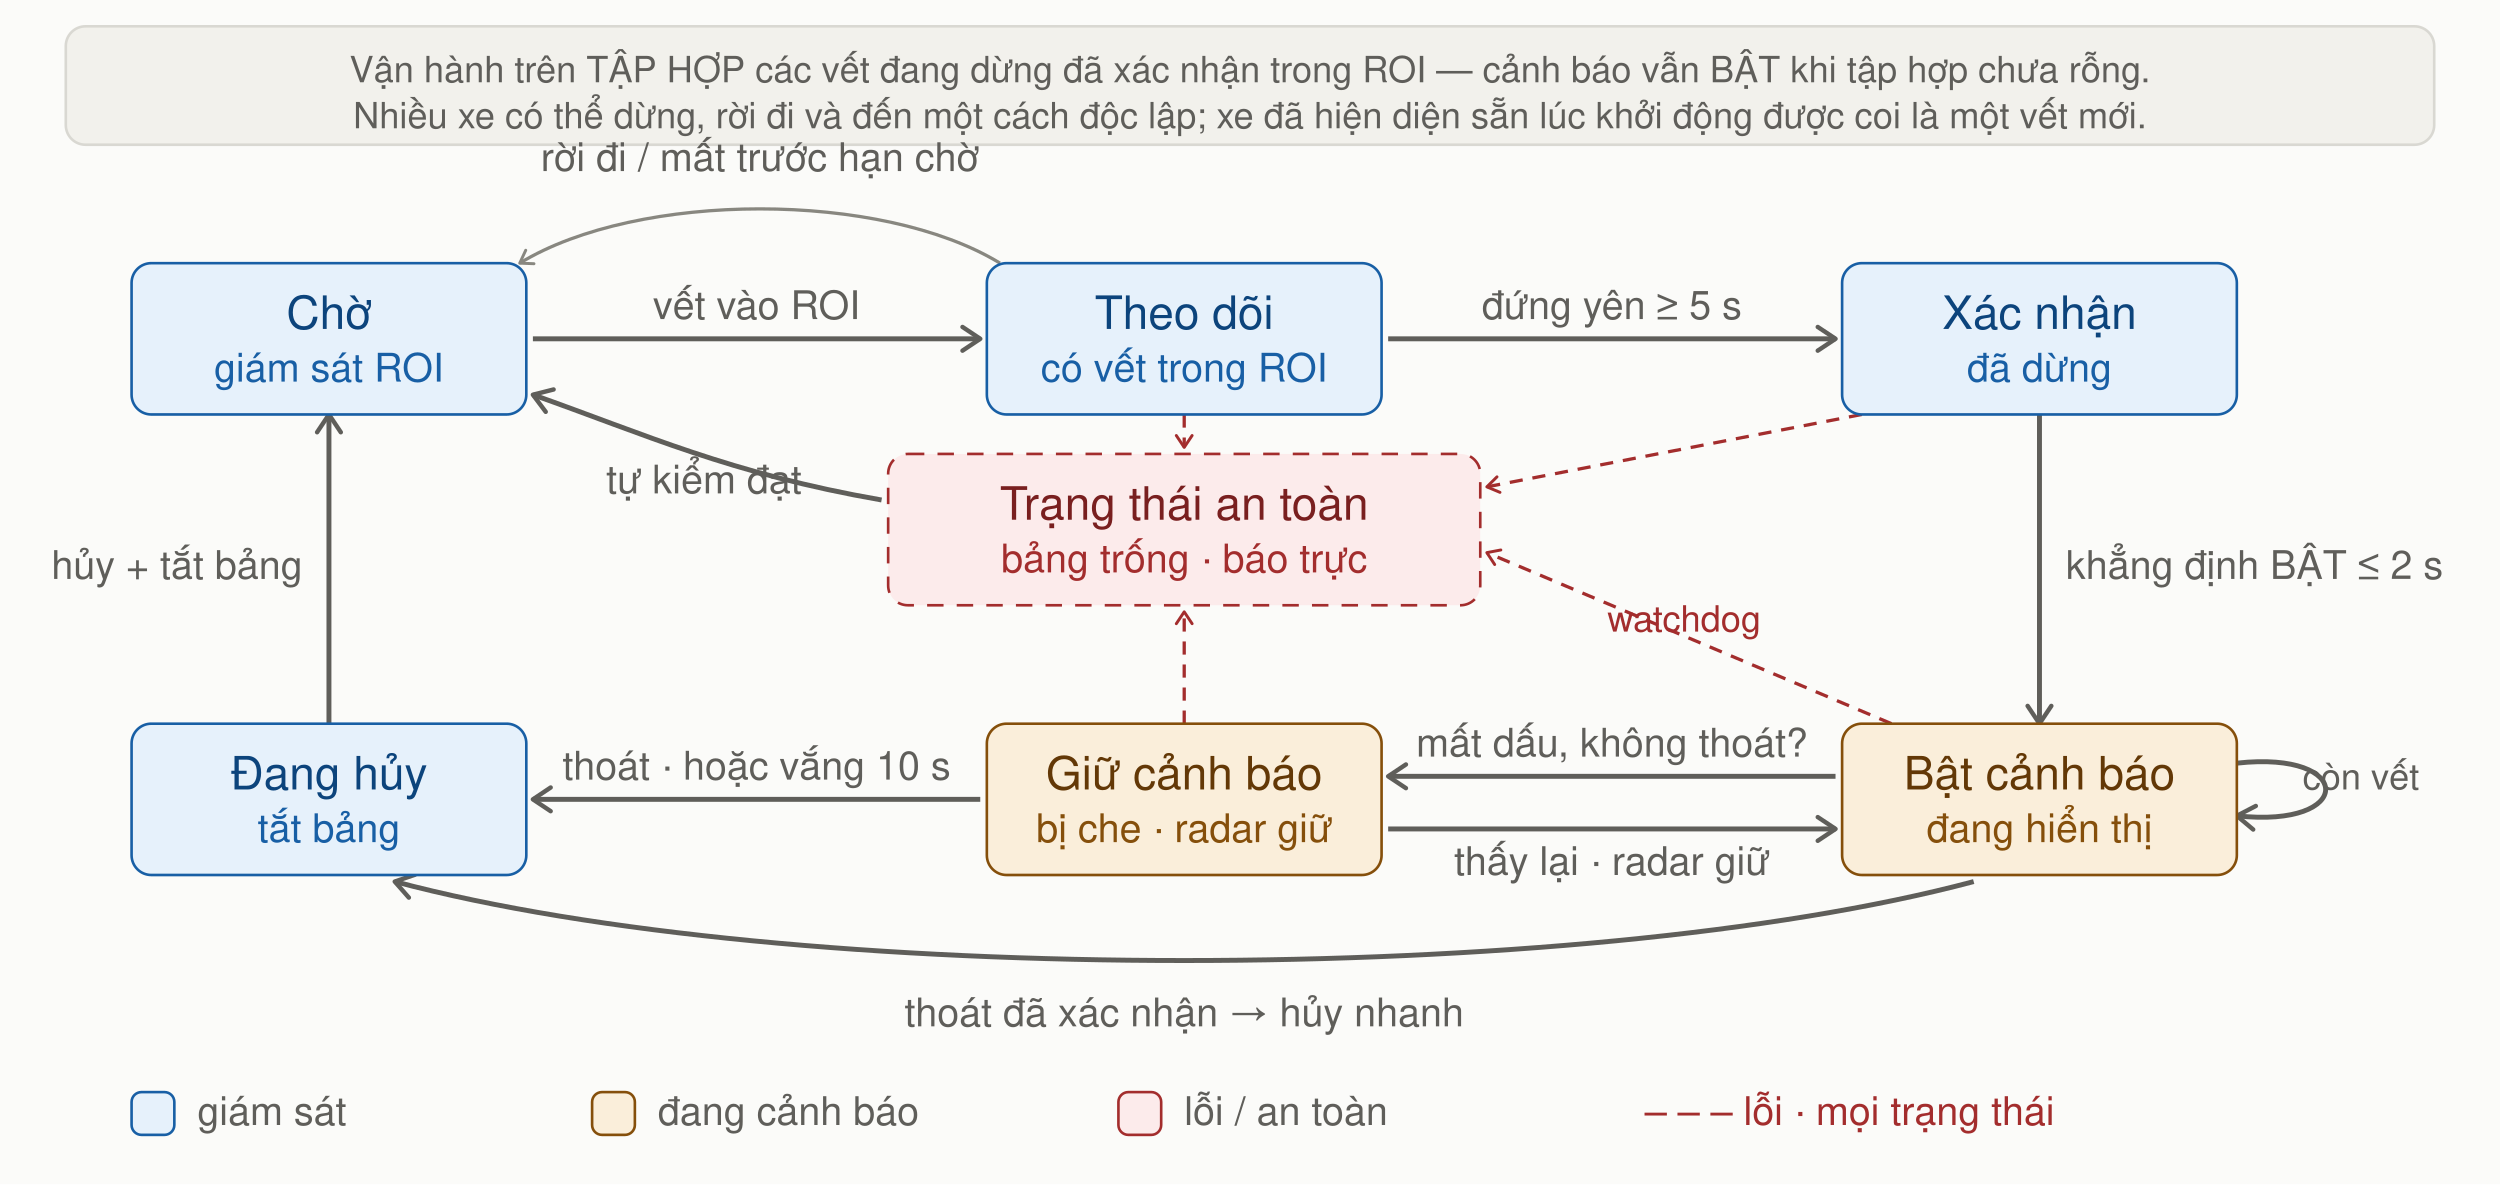
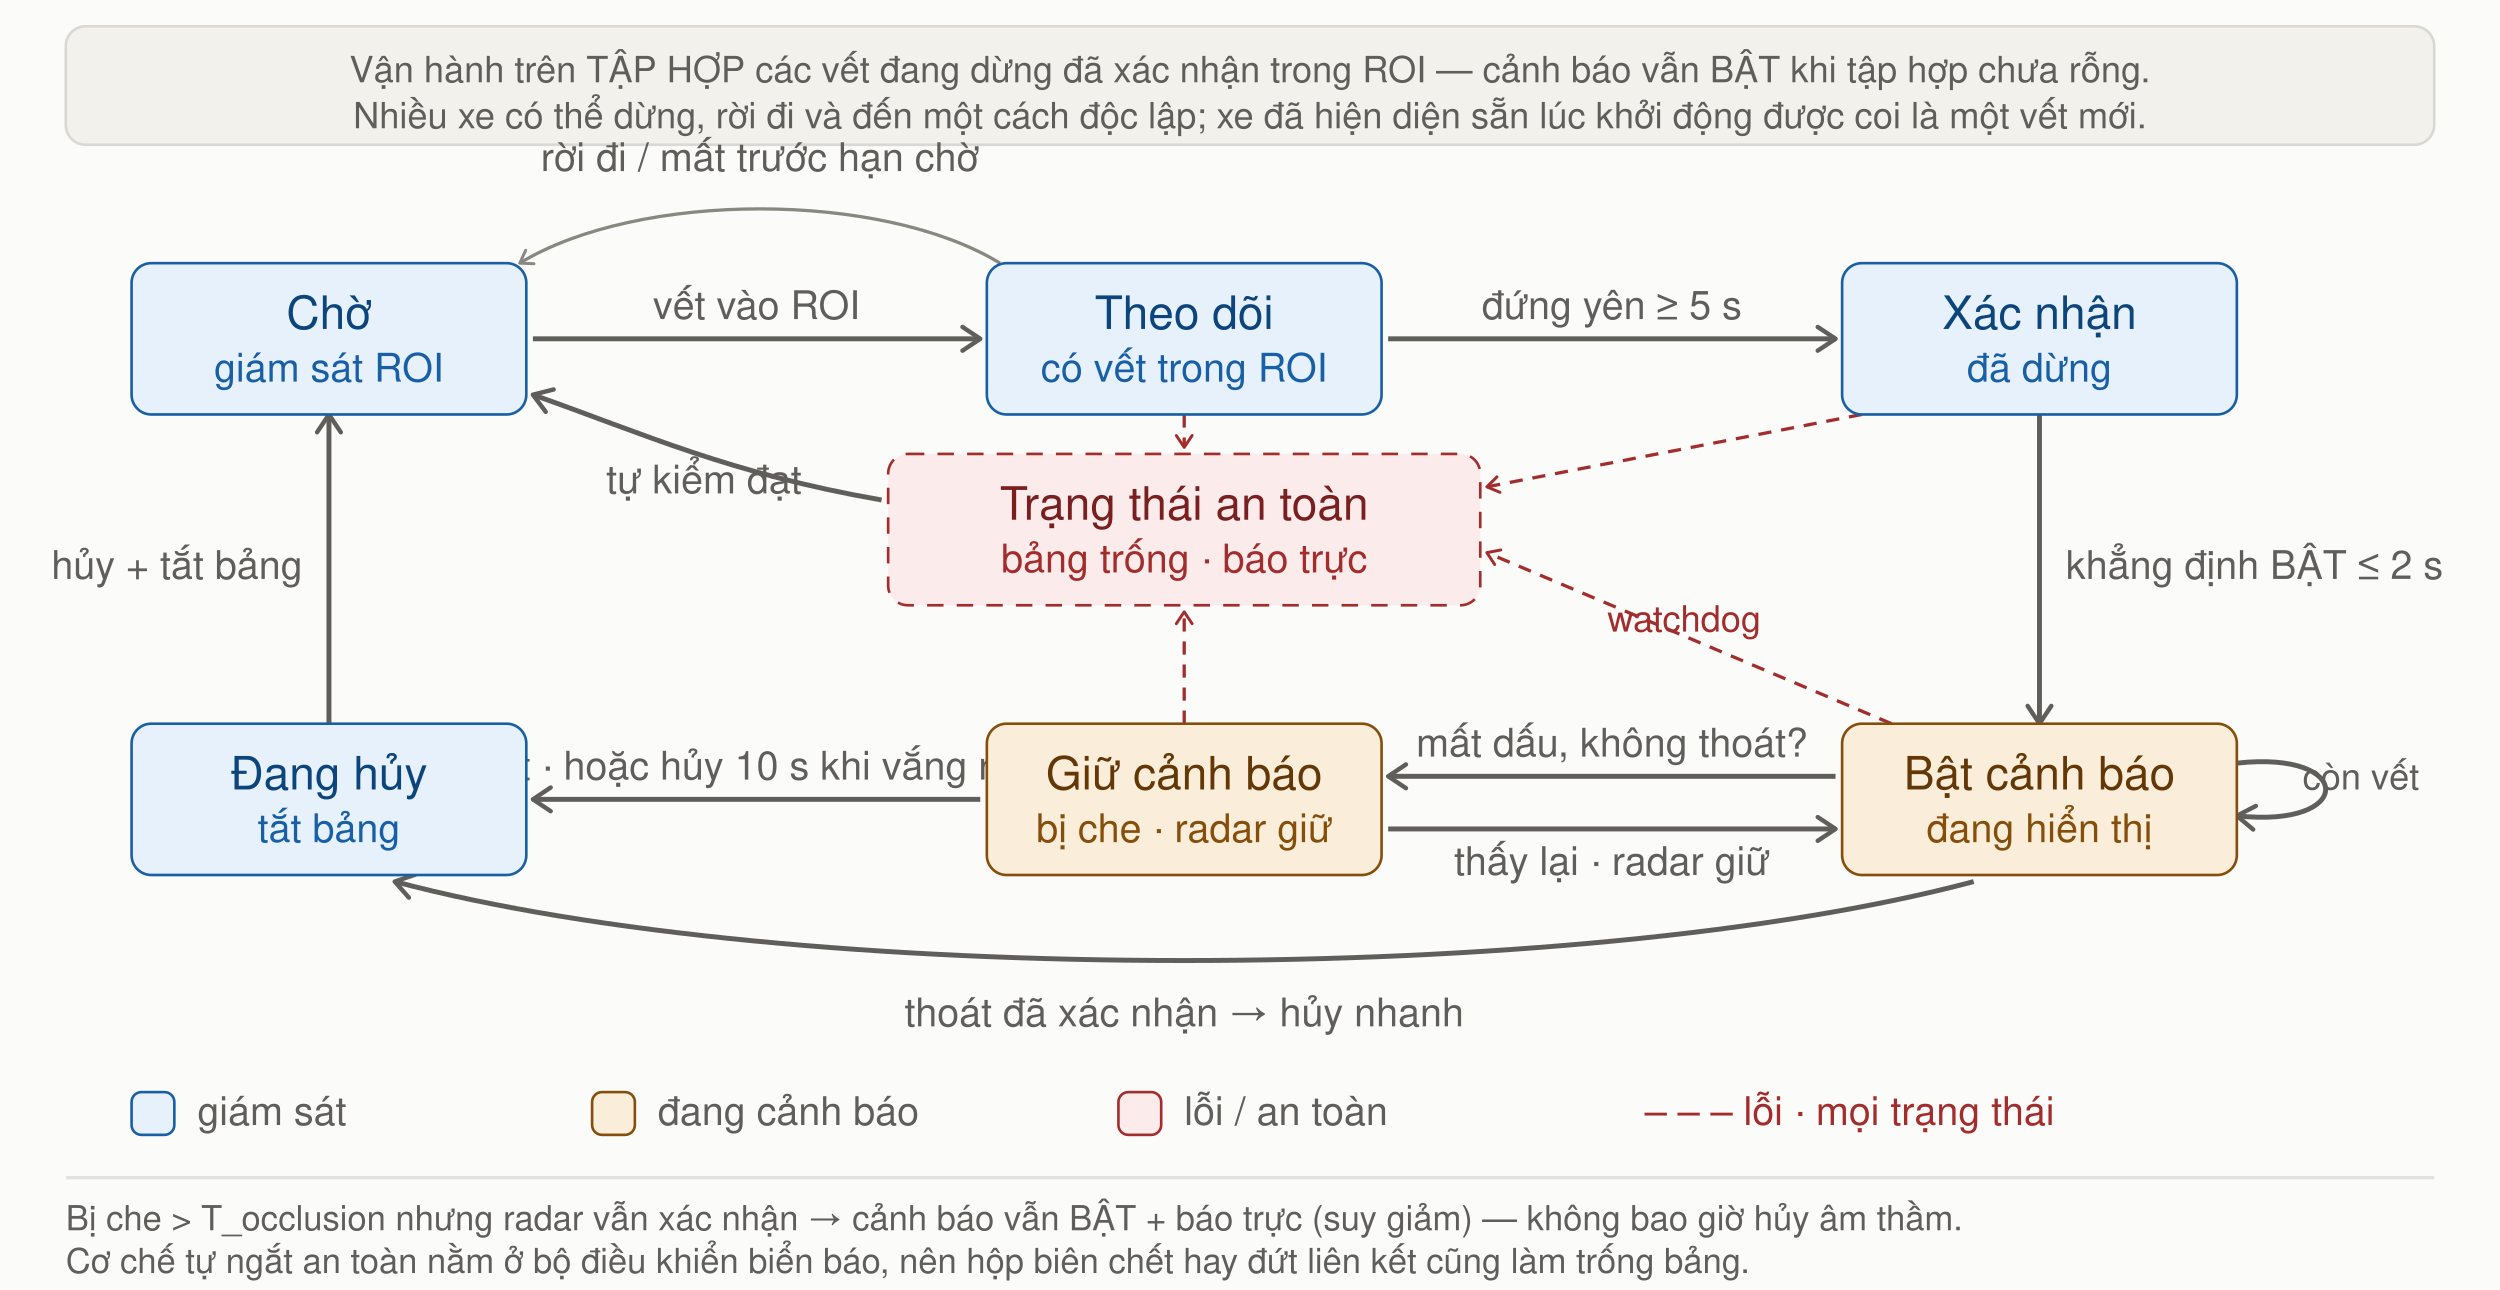
- <svg xmlns="http://www.w3.org/2000/svg" width="100%" viewBox="0 0 760 360" role="img" font-family="'Segoe UI', Helvetica, Arial, sans-serif">
+ <svg xmlns="http://www.w3.org/2000/svg" width="100%" viewBox="0 0 760 392" role="img" font-family="'Segoe UI', Helvetica, Arial, sans-serif">
  <defs>
    <marker id="arrow" viewBox="0 0 10 10" refX="8" refY="5" markerWidth="6" markerHeight="6" orient="auto-start-reverse">
      <path d="M2 1L8 5L2 9" fill="none" stroke="context-stroke" stroke-width="1.5" stroke-linecap="round" stroke-linejoin="round" />
    </marker>
  </defs>
-   <rect x="0" y="0" width="760" height="360" fill="#FBFBF9" />
+   <rect x="0" y="0" width="760" height="392" fill="#FBFBF9" />
  <rect x="20" y="8" width="720" height="36" rx="6" fill="#F2F1EC" stroke="#D9D8D2" stroke-width="0.8" />
  <text x="380" y="25" font-size="11" fill="#5F5E5A" text-anchor="middle">Vận hành trên TẬP HỢP các vết đang dừng đã xác nhận trong ROI — cảnh báo vẫn BẬT khi tập hợp chưa rỗng.</text>
  <text x="380" y="39" font-size="11" fill="#5F5E5A" text-anchor="middle">Nhiều xe có thể dừng, rời đi và đến một cách độc lập; xe đã hiện diện sẵn lúc khởi động được coi là một vết mới.</text>
  <path d="M304 80 C 268 58 194 58 158 80" fill="none" stroke="#888780" stroke-width="1" marker-end="url(#arrow)" />
  <text x="231" y="52" font-size="12" fill="#5F5E5A" text-anchor="middle">rời đi / mất trước hạn chờ</text>
  <line x1="162" y1="103" x2="298" y2="103" stroke="#5F5E5A" stroke-width="1.5" marker-end="url(#arrow)" />
  <text x="230" y="97" font-size="12" fill="#5F5E5A" text-anchor="middle">vết vào ROI</text>
  <line x1="422" y1="103" x2="558" y2="103" stroke="#5F5E5A" stroke-width="1.5" marker-end="url(#arrow)" />
  <text x="490" y="97" font-size="12" fill="#5F5E5A" text-anchor="middle">đứng yên ≥ 5 s</text>
  <line x1="620" y1="126" x2="620" y2="220" stroke="#5F5E5A" stroke-width="1.5" marker-end="url(#arrow)" />
  <text x="628" y="176" font-size="12" fill="#5F5E5A" text-anchor="start">khẳng định BẬT ≤ 2 s</text>
  <line x1="558" y1="236" x2="422" y2="236" stroke="#5F5E5A" stroke-width="1.5" marker-end="url(#arrow)" />
  <text x="490" y="230" font-size="12" fill="#5F5E5A" text-anchor="middle">mất dấu, không thoát?</text>
  <line x1="422" y1="252" x2="558" y2="252" stroke="#5F5E5A" stroke-width="1.5" marker-end="url(#arrow)" />
  <text x="490" y="266" font-size="12" fill="#5F5E5A" text-anchor="middle">thấy lại · radar giữ</text>
  <line x1="298" y1="243" x2="162" y2="243" stroke="#5F5E5A" stroke-width="1.5" marker-end="url(#arrow)" />
-   <text x="230" y="237" font-size="12" fill="#5F5E5A" text-anchor="middle">thoát · hoặc vắng 10 s</text>
+   <text x="230" y="237" font-size="12" fill="#5F5E5A" text-anchor="middle">thoát · hoặc hủy 10 s khi vắng radar</text>
  <line x1="100" y1="220" x2="100" y2="126" stroke="#5F5E5A" stroke-width="1.5" marker-end="url(#arrow)" />
  <text x="92" y="176" font-size="12" fill="#5F5E5A" text-anchor="end">hủy + tắt bảng</text>
  <path d="M680 232 C 716 228 716 252 680 248" fill="none" stroke="#5F5E5A" stroke-width="1.5" marker-end="url(#arrow)" />
  <text x="700" y="240" font-size="11" fill="#5F5E5A" text-anchor="start">còn vết</text>
  <path d="M600 268 C 480 300 240 300 120 268" fill="none" stroke="#5F5E5A" stroke-width="1.5" marker-end="url(#arrow)" />
  <text x="360" y="312" font-size="12" fill="#5F5E5A" text-anchor="middle">thoát đã xác nhận → hủy nhanh</text>
  <line x1="360" y1="126" x2="360" y2="136" stroke="#A32D2D" stroke-width="1" stroke-dasharray="4 3" marker-end="url(#arrow)" />
  <line x1="360" y1="220" x2="360" y2="186" stroke="#A32D2D" stroke-width="1" stroke-dasharray="4 3" marker-end="url(#arrow)" />
  <line x1="566" y1="126" x2="452" y2="148" stroke="#A32D2D" stroke-width="1" stroke-dasharray="4 3" marker-end="url(#arrow)" />
  <line x1="575" y1="220" x2="452" y2="168" stroke="#A32D2D" stroke-width="1" stroke-dasharray="4 3" marker-end="url(#arrow)" />
  <text x="512" y="192" font-size="11" fill="#A32D2D" text-anchor="middle">watchdog</text>
  <path d="M268 152 C 222 144 196 132 162 120" fill="none" stroke="#5F5E5A" stroke-width="1.5" marker-end="url(#arrow)" />
  <text x="214" y="150" font-size="12" fill="#5F5E5A" text-anchor="middle">tự kiểm đạt</text>
  <rect x="40" y="80" width="120" height="46" rx="6" fill="#E6F1FB" stroke="#185FA5" stroke-width="0.8" />
  <text x="100" y="100" font-size="14" font-weight="500" fill="#0C447C" text-anchor="middle">Chờ</text>
  <text x="100" y="116" font-size="12" fill="#185FA5" text-anchor="middle">giám sát ROI</text>
  <rect x="300" y="80" width="120" height="46" rx="6" fill="#E6F1FB" stroke="#185FA5" stroke-width="0.8" />
  <text x="360" y="100" font-size="14" font-weight="500" fill="#0C447C" text-anchor="middle">Theo dõi</text>
  <text x="360" y="116" font-size="12" fill="#185FA5" text-anchor="middle">có vết trong ROI</text>
  <rect x="560" y="80" width="120" height="46" rx="6" fill="#E6F1FB" stroke="#185FA5" stroke-width="0.8" />
  <text x="620" y="100" font-size="14" font-weight="500" fill="#0C447C" text-anchor="middle">Xác nhận</text>
  <text x="620" y="116" font-size="12" fill="#185FA5" text-anchor="middle">đã dừng</text>
  <rect x="40" y="220" width="120" height="46" rx="6" fill="#E6F1FB" stroke="#185FA5" stroke-width="0.8" />
  <text x="100" y="240" font-size="14" font-weight="500" fill="#0C447C" text-anchor="middle">Đang hủy</text>
  <text x="100" y="256" font-size="12" fill="#185FA5" text-anchor="middle">tắt bảng</text>
  <rect x="300" y="220" width="120" height="46" rx="6" fill="#FAEEDA" stroke="#854F0B" stroke-width="0.8" />
  <text x="360" y="240" font-size="14" font-weight="500" fill="#633806" text-anchor="middle">Giữ cảnh báo</text>
  <text x="360" y="256" font-size="12" fill="#854F0B" text-anchor="middle">bị che · radar giữ</text>
  <rect x="560" y="220" width="120" height="46" rx="6" fill="#FAEEDA" stroke="#854F0B" stroke-width="0.8" />
  <text x="620" y="240" font-size="14" font-weight="500" fill="#633806" text-anchor="middle">Bật cảnh báo</text>
  <text x="620" y="256" font-size="12" fill="#854F0B" text-anchor="middle">đang hiển thị</text>
  <rect x="270" y="138" width="180" height="46" rx="6" fill="#FCEBEB" stroke="#A32D2D" stroke-width="0.8" stroke-dasharray="5 4" />
  <text x="360" y="158" font-size="14" font-weight="500" fill="#791F1F" text-anchor="middle">Trạng thái an toàn</text>
  <text x="360" y="174" font-size="12" fill="#A32D2D" text-anchor="middle">bảng trống · báo trực</text>
  <rect x="40" y="332" width="13" height="13" rx="3" fill="#E6F1FB" stroke="#185FA5" stroke-width="0.8" />
  <text x="60" y="342" font-size="12" fill="#5F5E5A">giám sát</text>
  <rect x="180" y="332" width="13" height="13" rx="3" fill="#FAEEDA" stroke="#854F0B" stroke-width="0.8" />
  <text x="200" y="342" font-size="12" fill="#5F5E5A">đang cảnh báo</text>
  <rect x="340" y="332" width="13" height="13" rx="3" fill="#FCEBEB" stroke="#A32D2D" stroke-width="0.8" />
  <text x="360" y="342" font-size="12" fill="#5F5E5A">lỗi / an toàn</text>
  <text x="500" y="342" font-size="12" fill="#A32D2D">– – – lỗi · mọi trạng thái</text>
+   <line x1="20" y1="358" x2="740" y2="358" stroke="#E2E1DB" stroke-width="1" />
+   <text x="20" y="374" font-size="10.5" fill="#5F5E5A">Bị che &gt; T_occlusion nhưng radar vẫn xác nhận → cảnh báo vẫn BẬT + báo trực (suy giảm) — không bao giờ hủy âm thầm.</text>
+   <text x="20" y="387" font-size="10.5" fill="#5F5E5A">Cơ chế tự ngắt an toàn nằm ở bộ điều khiển biển báo, nên hộp biên chết hay đứt liên kết cũng làm trống bảng.</text>
</svg>
